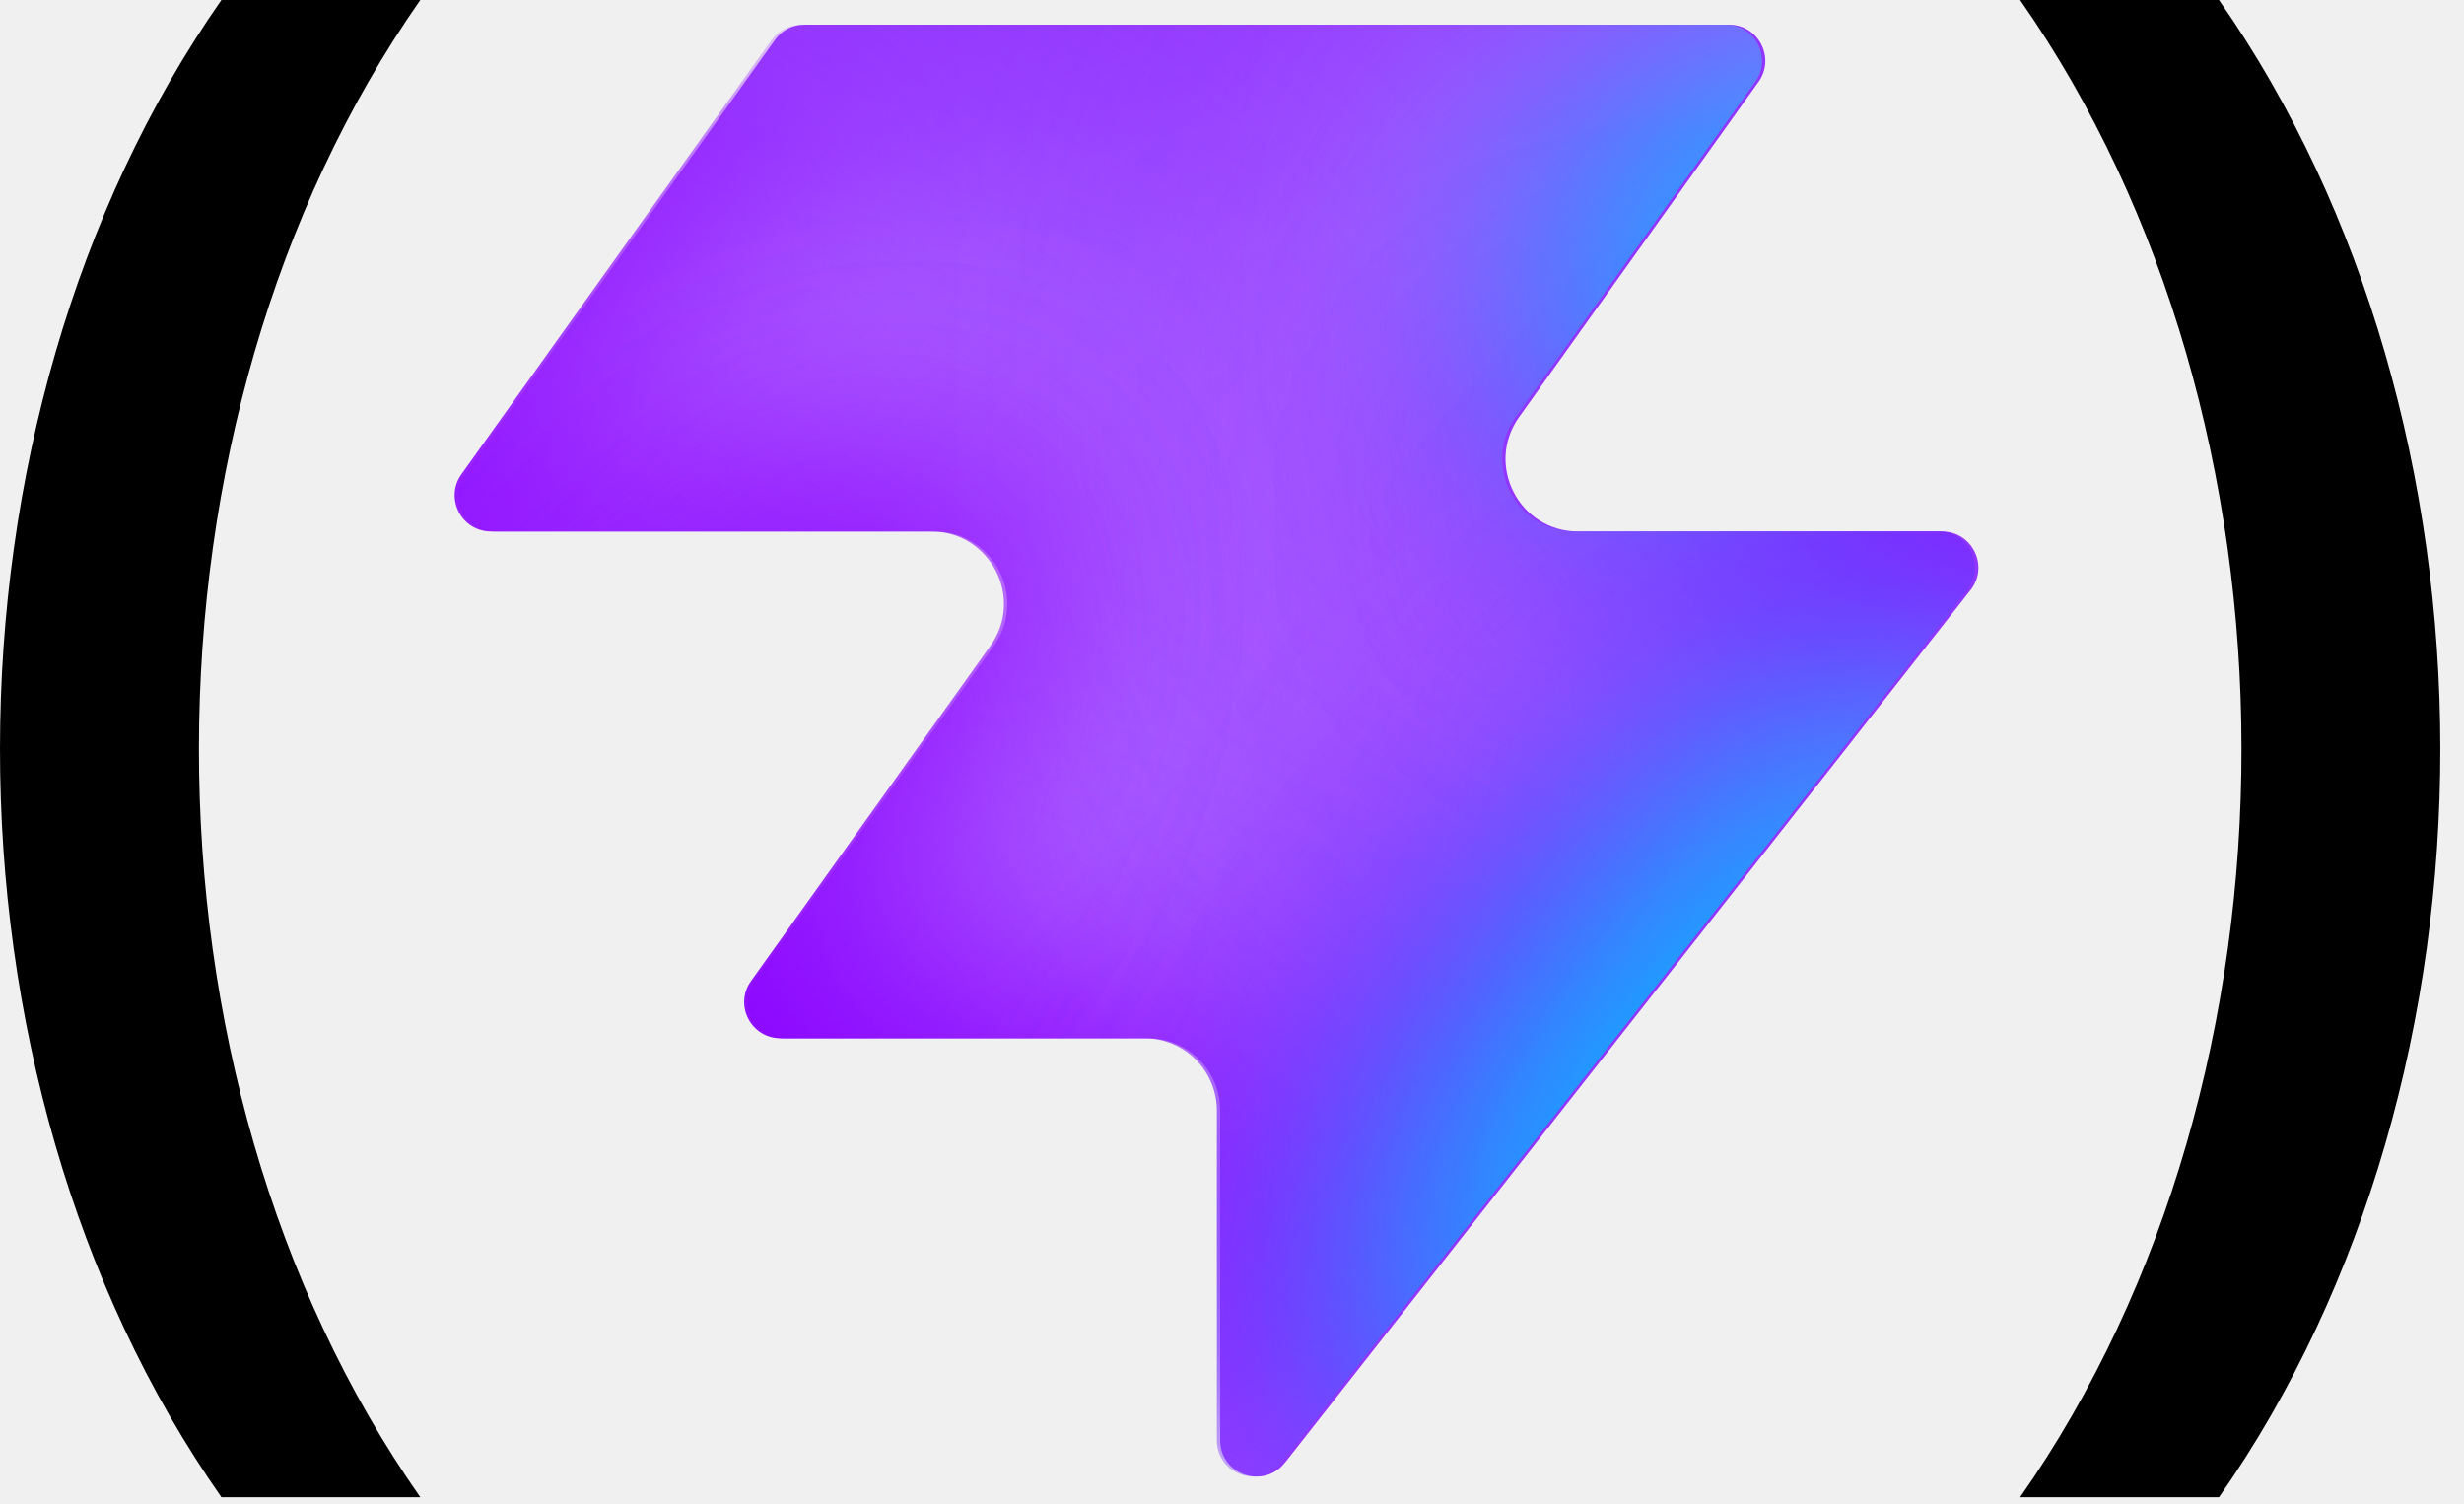
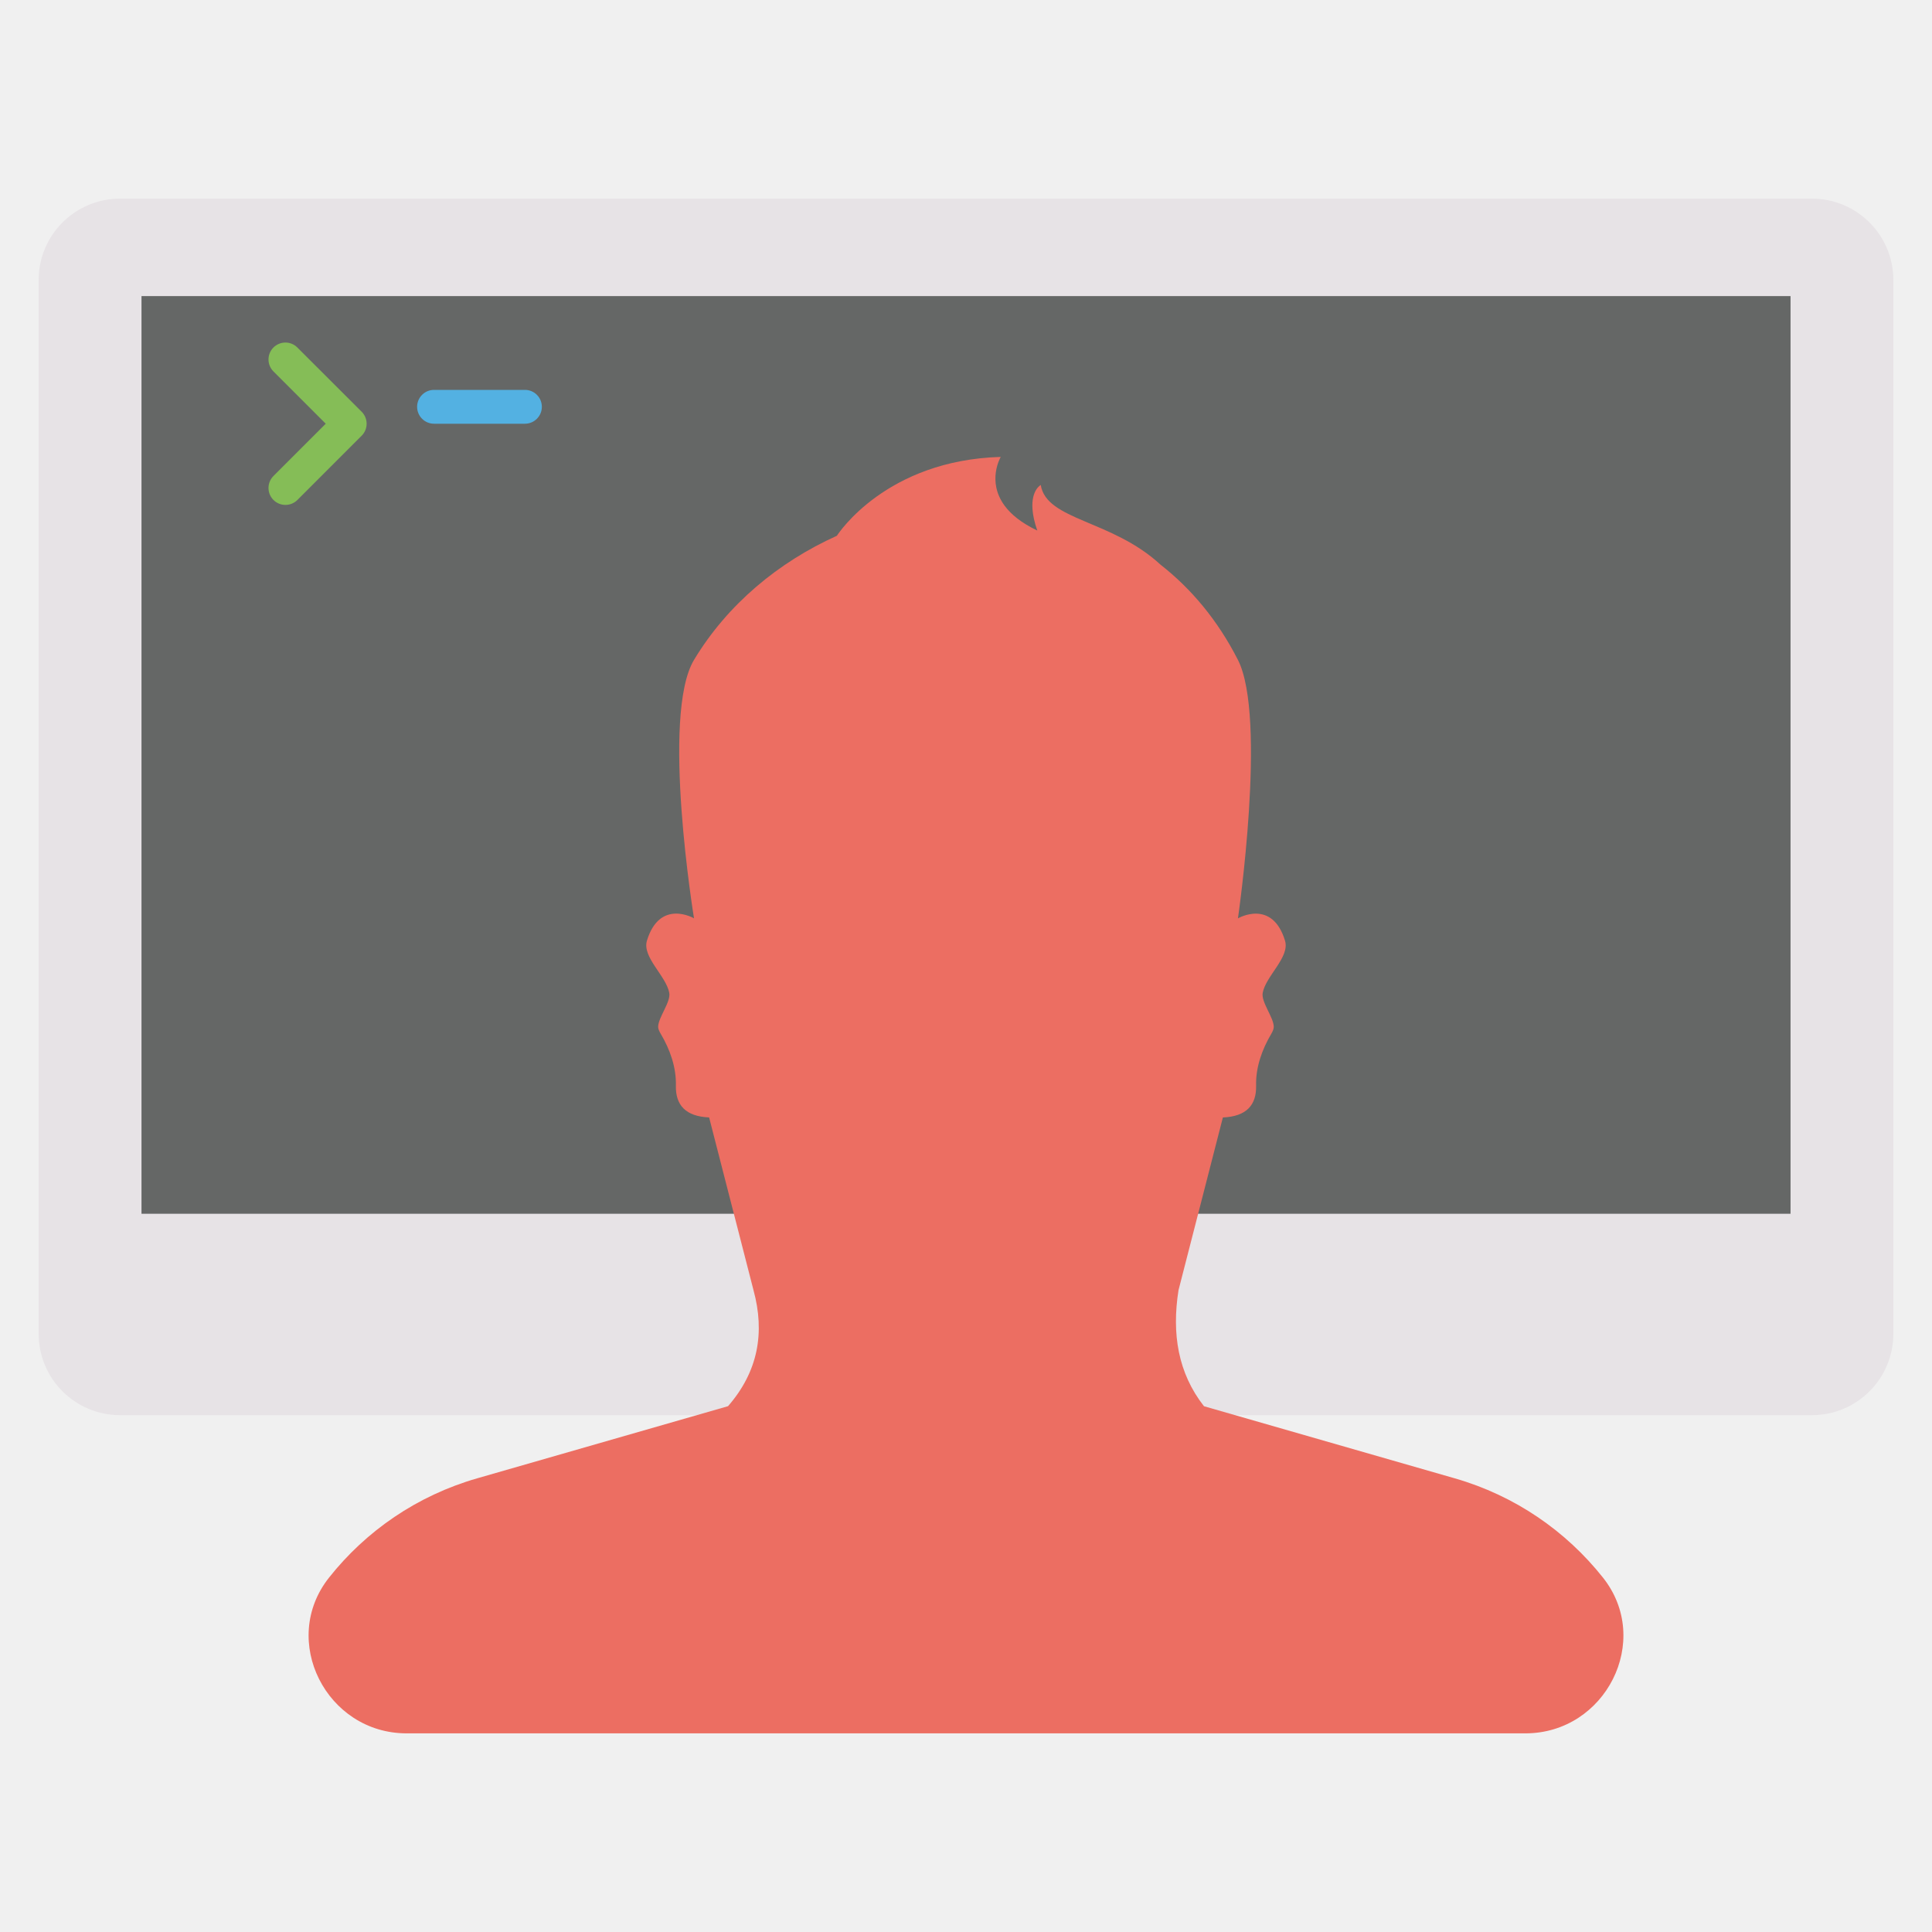
- <svg xmlns="http://www.w3.org/2000/svg" width="77" height="47" fill="none" aria-labelledby="vite-logo-title" viewBox="0 0 77 47">
-   <style>.parenthesis{fill:#000}@media (prefers-color-scheme:dark){.parenthesis{fill:#fff}}</style>
-   <path fill="#9135ff" d="M40.151 45.71c-.663.844-2.02.374-2.02-.699V34.708a2.26 2.26 0 0 0-2.262-2.262H24.493c-.92 0-1.457-1.04-.92-1.788l7.479-10.471c1.07-1.498 0-3.578-1.842-3.578H15.443c-.92 0-1.456-1.04-.92-1.788l9.696-13.576c.213-.297.556-.474.92-.474h28.894c.92 0 1.456 1.04.92 1.788l-7.48 10.472c-1.07 1.497 0 3.578 1.842 3.578h11.376c.944 0 1.474 1.087.89 1.83L40.153 45.712z" />
-   <mask id="a" width="48" height="47" x="14" y="0" maskUnits="userSpaceOnUse" style="mask-type:alpha">
-     <path fill="#000" d="M40.047 45.71c-.663.843-2.02.374-2.02-.699V34.708a2.26 2.26 0 0 0-2.262-2.262H24.389c-.92 0-1.457-1.04-.92-1.788l7.479-10.472c1.07-1.497 0-3.578-1.842-3.578H15.34c-.92 0-1.456-1.04-.92-1.788l9.696-13.575c.213-.297.556-.474.92-.474H53.93c.92 0 1.456 1.04.92 1.788L47.37 13.03c-1.07 1.498 0 3.578 1.842 3.578h11.376c.944 0 1.474 1.088.89 1.831L40.049 45.712z" />
-   </mask>
-   <g mask="url(#a)">
-     <g filter="url(#b)">
-       <ellipse cx="5.508" cy="14.704" fill="#eee6ff" rx="5.508" ry="14.704" transform="rotate(269.814 20.96 11.29)scale(-1 1)" />
+ <svg xmlns="http://www.w3.org/2000/svg" width="800px" height="800px" viewBox="0 0 50 50" enable-background="new 0 0 50 50" id="Layer_1" version="1.1" xml:space="preserve">
+   <g>
+     <path d="M46.894,5.141H3.106c-1.163,0-2.106,0.943-2.106,2.106v27.271   c0,1.163,0.943,2.106,2.106,2.106H46.894c1.163,0,2.106-0.943,2.106-2.106V7.247   C49,6.084,48.057,5.141,46.894,5.141z" fill="#E7E3E6" />
+     <rect fill="#656766" height="23.749" width="42.677" x="3.662" y="7.663" />
+     <g>
+       <g>
+         <path d="M7.387,8.865c-0.112,0-0.224,0.043-0.31,0.128c-0.171,0.171-0.171,0.449,0,0.62     l1.353,1.353l-1.353,1.353c-0.171,0.171-0.171,0.449,0,0.62c0.171,0.171,0.449,0.171,0.62,0     l1.663-1.663c0.171-0.171,0.171-0.449,0-0.62L7.696,8.994C7.611,8.908,7.499,8.865,7.387,8.865z" fill="#85BD57" />
+       </g>
+       <g>
+         <path d="M11.233,10.09c-0.242,0-0.438,0.196-0.438,0.438s0.196,0.438,0.438,0.438     l2.352,0c0.242,0,0.438-0.196,0.438-0.438c0-0.242-0.196-0.438-0.438-0.438L11.233,10.09z" fill="#53B1E2" />
+       </g>
    </g>
-     <g filter="url(#c)">
-       <ellipse cx="10.399" cy="29.851" fill="#eee6ff" rx="10.399" ry="29.851" transform="rotate(89.814 -16.902 -8.275)scale(1 -1)" />
-     </g>
-     <g filter="url(#d)">
-       <ellipse cx="5.508" cy="30.487" fill="#8900ff" rx="5.508" ry="30.487" transform="rotate(89.814 -19.197 -7.127)scale(1 -1)" />
-     </g>
-     <g filter="url(#e)">
-       <ellipse cx="5.508" cy="30.599" fill="#8900ff" rx="5.508" ry="30.599" transform="rotate(89.814 -25.928 4.177)scale(1 -1)" />
-     </g>
-     <g filter="url(#f)">
-       <ellipse cx="5.508" cy="30.599" fill="#8900ff" rx="5.508" ry="30.599" transform="rotate(89.814 -25.738 5.52)scale(1 -1)" />
-     </g>
-     <g filter="url(#g)">
-       <ellipse cx="14.072" cy="22.078" fill="#eee6ff" rx="14.072" ry="22.078" transform="rotate(93.35 31.245 55.578)scale(-1 1)" />
-     </g>
-     <g filter="url(#h)">
-       <ellipse cx="3.47" cy="21.501" fill="#8900ff" rx="3.47" ry="21.501" transform="rotate(89.009 35.419 55.202)scale(-1 1)" />
-     </g>
-     <g filter="url(#i)">
-       <ellipse cx="3.47" cy="21.501" fill="#8900ff" rx="3.47" ry="21.501" transform="rotate(89.009 35.419 55.202)scale(-1 1)" />
-     </g>
-     <g filter="url(#j)">
-       <ellipse cx="14.592" cy="9.743" fill="#8900ff" rx="4.407" ry="29.108" transform="rotate(39.51 14.592 9.743)" />
-     </g>
-     <g filter="url(#k)">
-       <ellipse cx="61.728" cy="-5.321" fill="#8900ff" rx="4.407" ry="29.108" transform="rotate(37.892 61.728 -5.32)" />
-     </g>
-     <g filter="url(#l)">
-       <ellipse cx="55.618" cy="7.104" fill="#00c2ff" rx="5.971" ry="9.665" transform="rotate(37.892 55.618 7.104)" />
-     </g>
-     <g filter="url(#m)">
-       <ellipse cx="12.326" cy="39.103" fill="#8900ff" rx="4.407" ry="29.108" transform="rotate(37.892 12.326 39.103)" />
-     </g>
-     <g filter="url(#n)">
-       <ellipse cx="12.326" cy="39.103" fill="#8900ff" rx="4.407" ry="29.108" transform="rotate(37.892 12.326 39.103)" />
-     </g>
-     <g filter="url(#o)">
-       <ellipse cx="49.857" cy="30.678" fill="#8900ff" rx="4.407" ry="29.108" transform="rotate(37.892 49.857 30.678)" />
-     </g>
-     <g filter="url(#p)">
-       <ellipse cx="52.623" cy="33.171" fill="#00c2ff" rx="5.971" ry="15.297" transform="rotate(37.892 52.623 33.17)" />
-     </g>
+     <path d="M39.477,44.859c2.074,0,3.297-2.403,2.009-4.029   c-0.957-1.207-2.279-2.123-3.834-2.57l-6.493-1.867c-0.673-0.858-0.837-1.877-0.659-3.004   l1.148-4.469c0.608-0.026,0.872-0.319,0.86-0.825c-0.012-0.476,0.153-0.934,0.394-1.342   c0.039-0.066,0.063-0.128,0.063-0.177c0.001-0.24-0.328-0.64-0.287-0.877   c0.078-0.44,0.709-0.928,0.578-1.355c-0.334-1.093-1.218-0.577-1.218-0.577s0.758-5.197,0-6.688   c-0.524-1.029-1.212-1.847-2.006-2.467c-0.001-0.001-0.003-0.003-0.004-0.004   c-1.259-1.16-2.944-1.137-3.094-2.057c0,0-0.25,0.133-0.213,0.627   c0.01,0.15,0.047,0.331,0.124,0.552c-0.416-0.198-0.681-0.42-0.844-0.64   c-0.472-0.639-0.102-1.265-0.102-1.265c-2.961,0.084-4.202,1.981-4.24,2.04   c-0.001,0.001-0.001,0.001-0.001,0.001c-1.509,0.68-2.831,1.774-3.697,3.212   c-0.862,1.433,0,6.688,0,6.688s-0.884-0.516-1.218,0.577c-0.131,0.427,0.5,0.915,0.578,1.355   c0.041,0.237-0.288,0.636-0.288,0.877c0,0.049,0.025,0.111,0.065,0.177   c0.242,0.409,0.405,0.866,0.394,1.342c-0.012,0.506,0.252,0.799,0.86,0.825l1.148,4.469   c0.3,1.099,0.122,2.109-0.659,3.004l-6.492,1.867c-1.555,0.447-2.878,1.362-3.834,2.57   C7.226,42.456,8.449,44.859,10.523,44.859H39.477z" fill="#EC6E62" />
  </g>
-   <path d="M6.919 0c-9.198 13.166-9.252 33.575 0 46.789h6.215c-9.25-13.214-9.196-33.623 0-46.789zm62.424 0h-6.215c9.198 13.166 9.252 33.575 0 46.789h6.215c9.25-13.214 9.196-33.623 0-46.789" class="parenthesis" />
-   <defs>
-     <filter id="b" width="60.045" height="41.654" x="-5.564" y="16.92" color-interpolation-filters="sRGB" filterUnits="userSpaceOnUse">
-       <feFlood flood-opacity="0" result="BackgroundImageFix" />
-       <feBlend in="SourceGraphic" in2="BackgroundImageFix" result="shape" />
-       <feGaussianBlur result="effect1_foregroundBlur_2002_17286" stdDeviation="7.659" />
-     </filter>
-     <filter id="c" width="90.34" height="51.437" x="-40.407" y="-6.762" color-interpolation-filters="sRGB" filterUnits="userSpaceOnUse">
-       <feFlood flood-opacity="0" result="BackgroundImageFix" />
-       <feBlend in="SourceGraphic" in2="BackgroundImageFix" result="shape" />
-       <feGaussianBlur result="effect1_foregroundBlur_2002_17286" stdDeviation="7.659" />
-     </filter>
-     <filter id="d" width="79.355" height="29.4" x="-35.435" y="2.801" color-interpolation-filters="sRGB" filterUnits="userSpaceOnUse">
-       <feFlood flood-opacity="0" result="BackgroundImageFix" />
-       <feBlend in="SourceGraphic" in2="BackgroundImageFix" result="shape" />
-       <feGaussianBlur result="effect1_foregroundBlur_2002_17286" stdDeviation="4.596" />
-     </filter>
-     <filter id="e" width="79.579" height="29.4" x="-30.84" y="20.8" color-interpolation-filters="sRGB" filterUnits="userSpaceOnUse">
-       <feFlood flood-opacity="0" result="BackgroundImageFix" />
-       <feBlend in="SourceGraphic" in2="BackgroundImageFix" result="shape" />
-       <feGaussianBlur result="effect1_foregroundBlur_2002_17286" stdDeviation="4.596" />
-     </filter>
-     <filter id="f" width="79.579" height="29.4" x="-29.307" y="21.949" color-interpolation-filters="sRGB" filterUnits="userSpaceOnUse">
-       <feFlood flood-opacity="0" result="BackgroundImageFix" />
-       <feBlend in="SourceGraphic" in2="BackgroundImageFix" result="shape" />
-       <feGaussianBlur result="effect1_foregroundBlur_2002_17286" stdDeviation="4.596" />
-     </filter>
-     <filter id="g" width="74.749" height="58.852" x="29.961" y="-17.13" color-interpolation-filters="sRGB" filterUnits="userSpaceOnUse">
-       <feFlood flood-opacity="0" result="BackgroundImageFix" />
-       <feBlend in="SourceGraphic" in2="BackgroundImageFix" result="shape" />
-       <feGaussianBlur result="effect1_foregroundBlur_2002_17286" stdDeviation="7.659" />
-     </filter>
-     <filter id="h" width="61.377" height="25.362" x="37.754" y="3.055" color-interpolation-filters="sRGB" filterUnits="userSpaceOnUse">
-       <feFlood flood-opacity="0" result="BackgroundImageFix" />
-       <feBlend in="SourceGraphic" in2="BackgroundImageFix" result="shape" />
-       <feGaussianBlur result="effect1_foregroundBlur_2002_17286" stdDeviation="4.596" />
-     </filter>
-     <filter id="i" width="61.377" height="25.362" x="37.754" y="3.055" color-interpolation-filters="sRGB" filterUnits="userSpaceOnUse">
-       <feFlood flood-opacity="0" result="BackgroundImageFix" />
-       <feBlend in="SourceGraphic" in2="BackgroundImageFix" result="shape" />
-       <feGaussianBlur result="effect1_foregroundBlur_2002_17286" stdDeviation="4.596" />
-     </filter>
-     <filter id="j" width="56.045" height="63.649" x="-13.43" y="-22.082" color-interpolation-filters="sRGB" filterUnits="userSpaceOnUse">
-       <feFlood flood-opacity="0" result="BackgroundImageFix" />
-       <feBlend in="SourceGraphic" in2="BackgroundImageFix" result="shape" />
-       <feGaussianBlur result="effect1_foregroundBlur_2002_17286" stdDeviation="4.596" />
-     </filter>
-     <filter id="k" width="54.814" height="64.646" x="34.321" y="-37.644" color-interpolation-filters="sRGB" filterUnits="userSpaceOnUse">
-       <feFlood flood-opacity="0" result="BackgroundImageFix" />
-       <feBlend in="SourceGraphic" in2="BackgroundImageFix" result="shape" />
-       <feGaussianBlur result="effect1_foregroundBlur_2002_17286" stdDeviation="4.596" />
-     </filter>
-     <filter id="l" width="33.541" height="35.313" x="38.847" y="-10.552" color-interpolation-filters="sRGB" filterUnits="userSpaceOnUse">
-       <feFlood flood-opacity="0" result="BackgroundImageFix" />
-       <feBlend in="SourceGraphic" in2="BackgroundImageFix" result="shape" />
-       <feGaussianBlur result="effect1_foregroundBlur_2002_17286" stdDeviation="4.596" />
-     </filter>
-     <filter id="m" width="54.814" height="64.646" x="-15.081" y="6.78" color-interpolation-filters="sRGB" filterUnits="userSpaceOnUse">
-       <feFlood flood-opacity="0" result="BackgroundImageFix" />
-       <feBlend in="SourceGraphic" in2="BackgroundImageFix" result="shape" />
-       <feGaussianBlur result="effect1_foregroundBlur_2002_17286" stdDeviation="4.596" />
-     </filter>
-     <filter id="n" width="54.814" height="64.646" x="-15.081" y="6.78" color-interpolation-filters="sRGB" filterUnits="userSpaceOnUse">
-       <feFlood flood-opacity="0" result="BackgroundImageFix" />
-       <feBlend in="SourceGraphic" in2="BackgroundImageFix" result="shape" />
-       <feGaussianBlur result="effect1_foregroundBlur_2002_17286" stdDeviation="4.596" />
-     </filter>
-     <filter id="o" width="54.814" height="64.646" x="22.45" y="-1.645" color-interpolation-filters="sRGB" filterUnits="userSpaceOnUse">
-       <feFlood flood-opacity="0" result="BackgroundImageFix" />
-       <feBlend in="SourceGraphic" in2="BackgroundImageFix" result="shape" />
-       <feGaussianBlur result="effect1_foregroundBlur_2002_17286" stdDeviation="4.596" />
-     </filter>
-     <filter id="p" width="39.409" height="43.623" x="32.919" y="11.36" color-interpolation-filters="sRGB" filterUnits="userSpaceOnUse">
-       <feFlood flood-opacity="0" result="BackgroundImageFix" />
-       <feBlend in="SourceGraphic" in2="BackgroundImageFix" result="shape" />
-       <feGaussianBlur result="effect1_foregroundBlur_2002_17286" stdDeviation="4.596" />
-     </filter>
-   </defs>
</svg>
